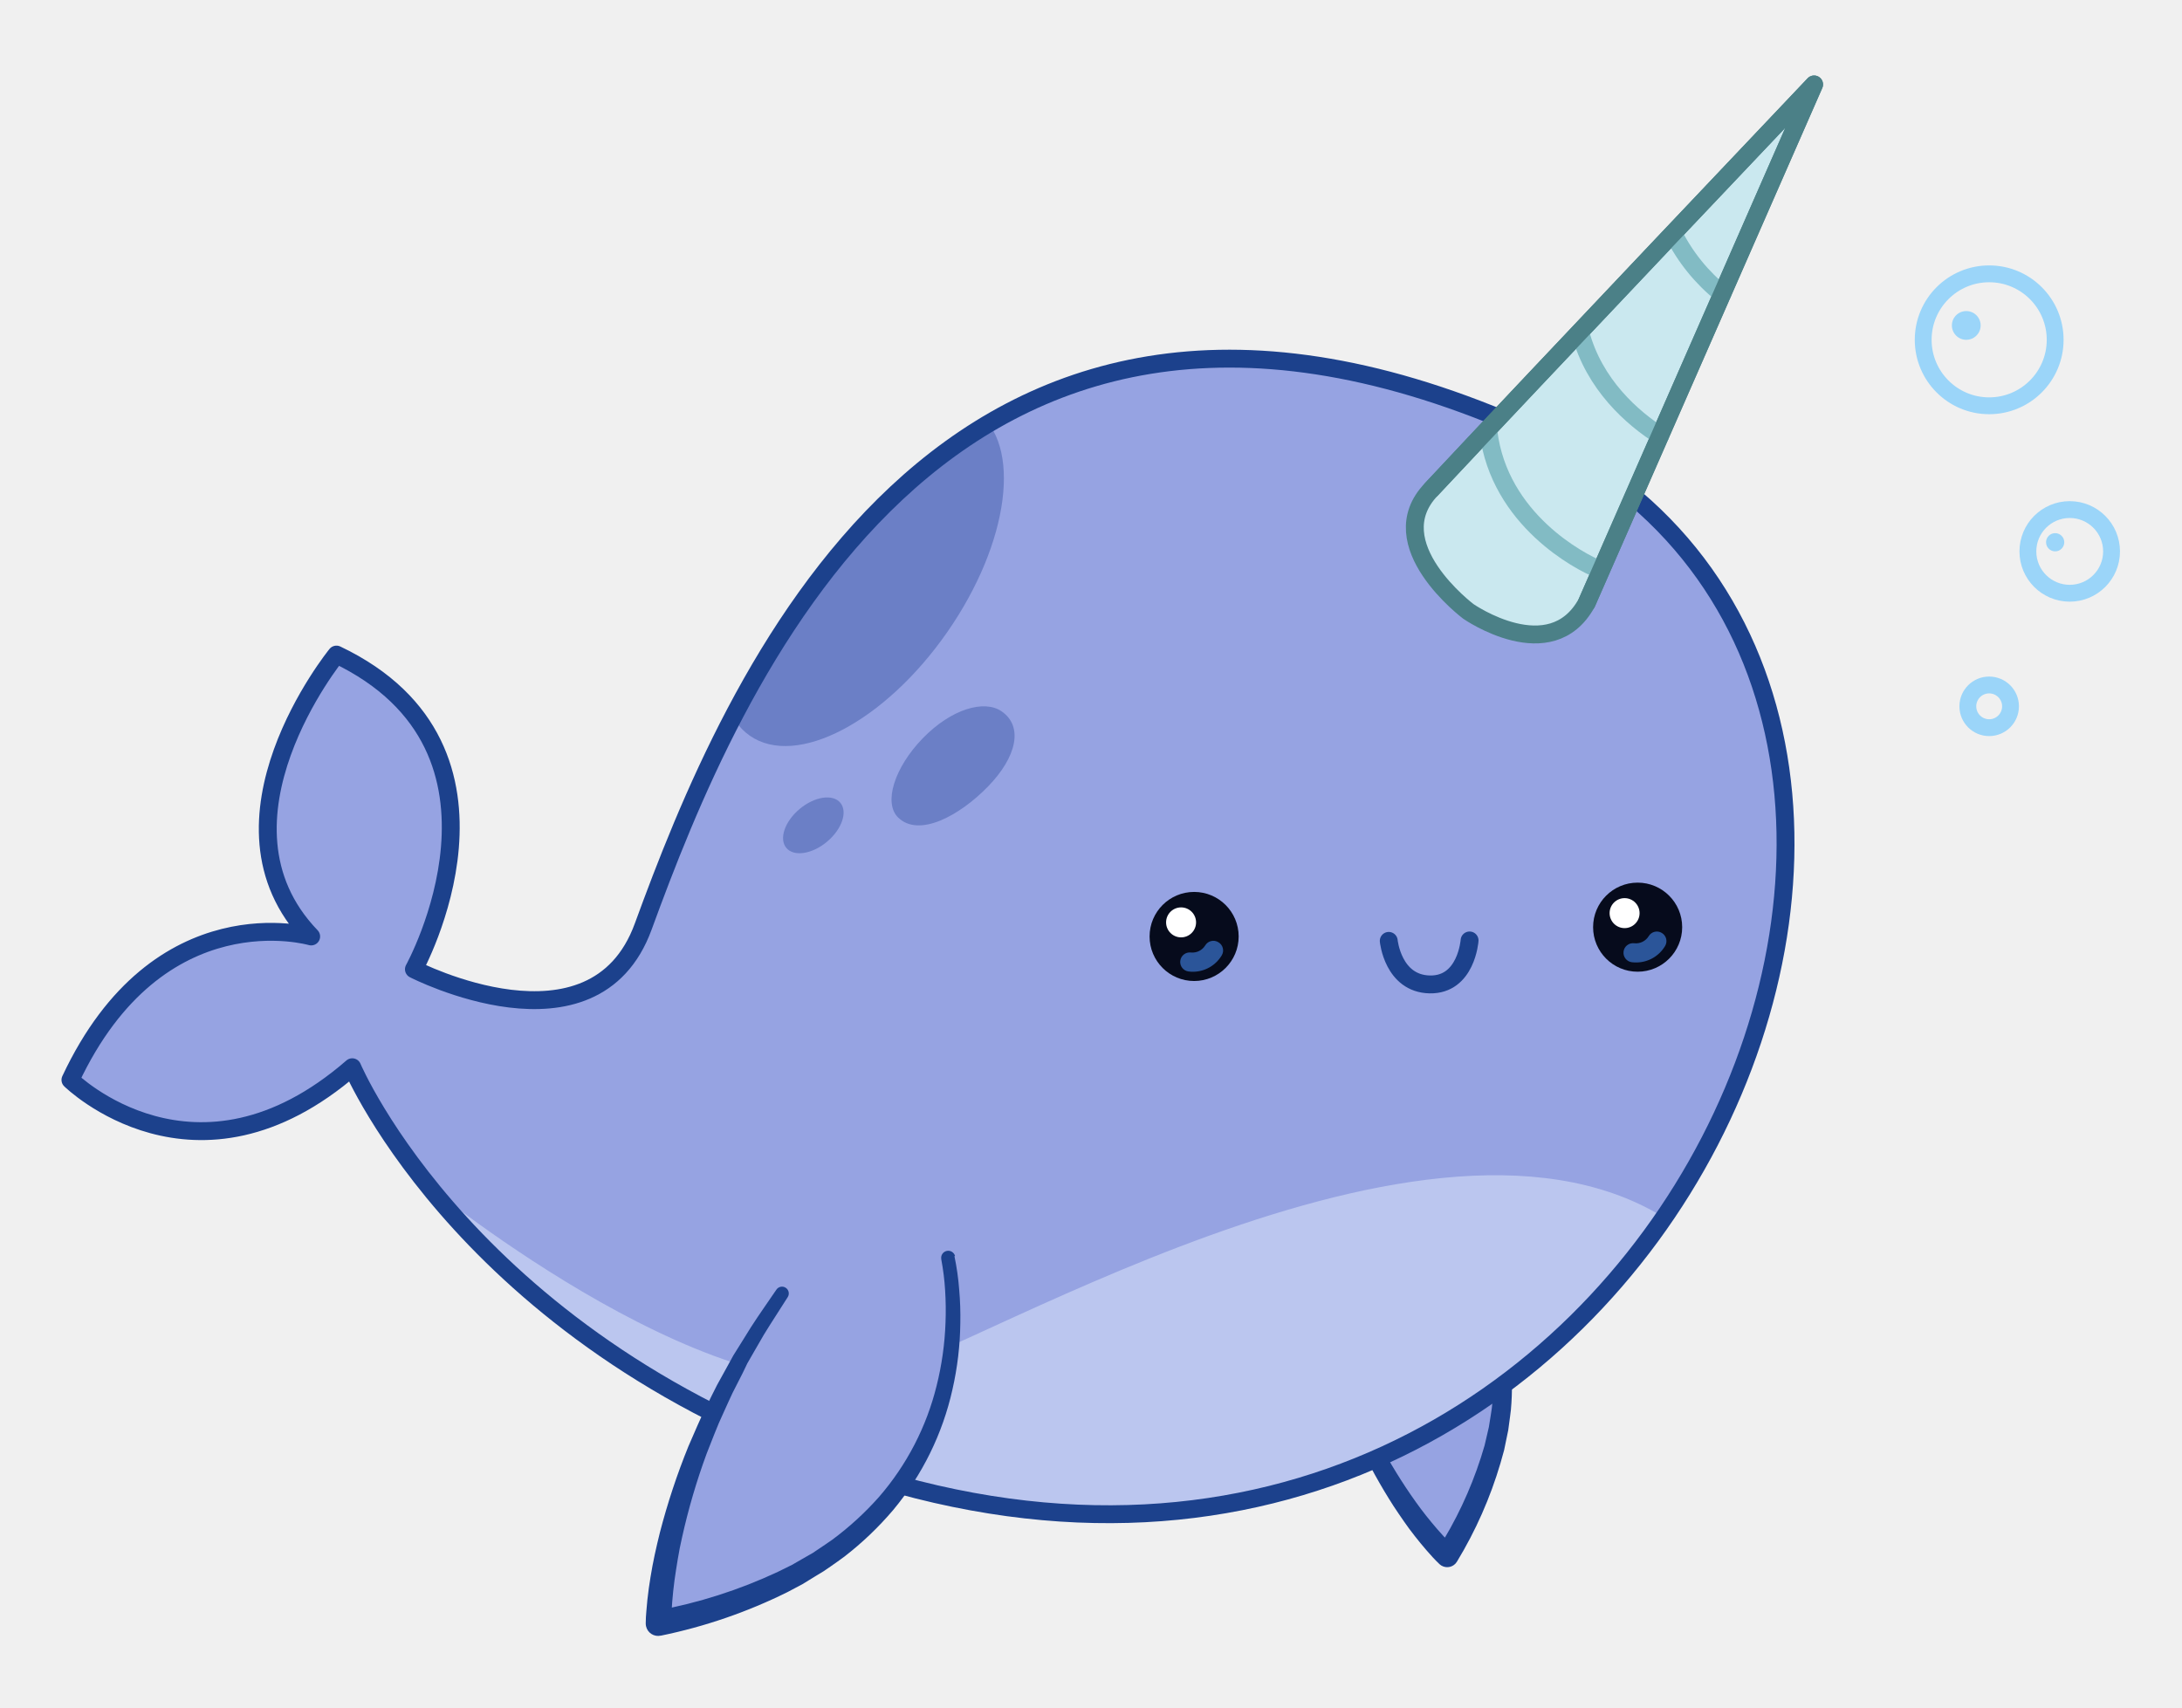
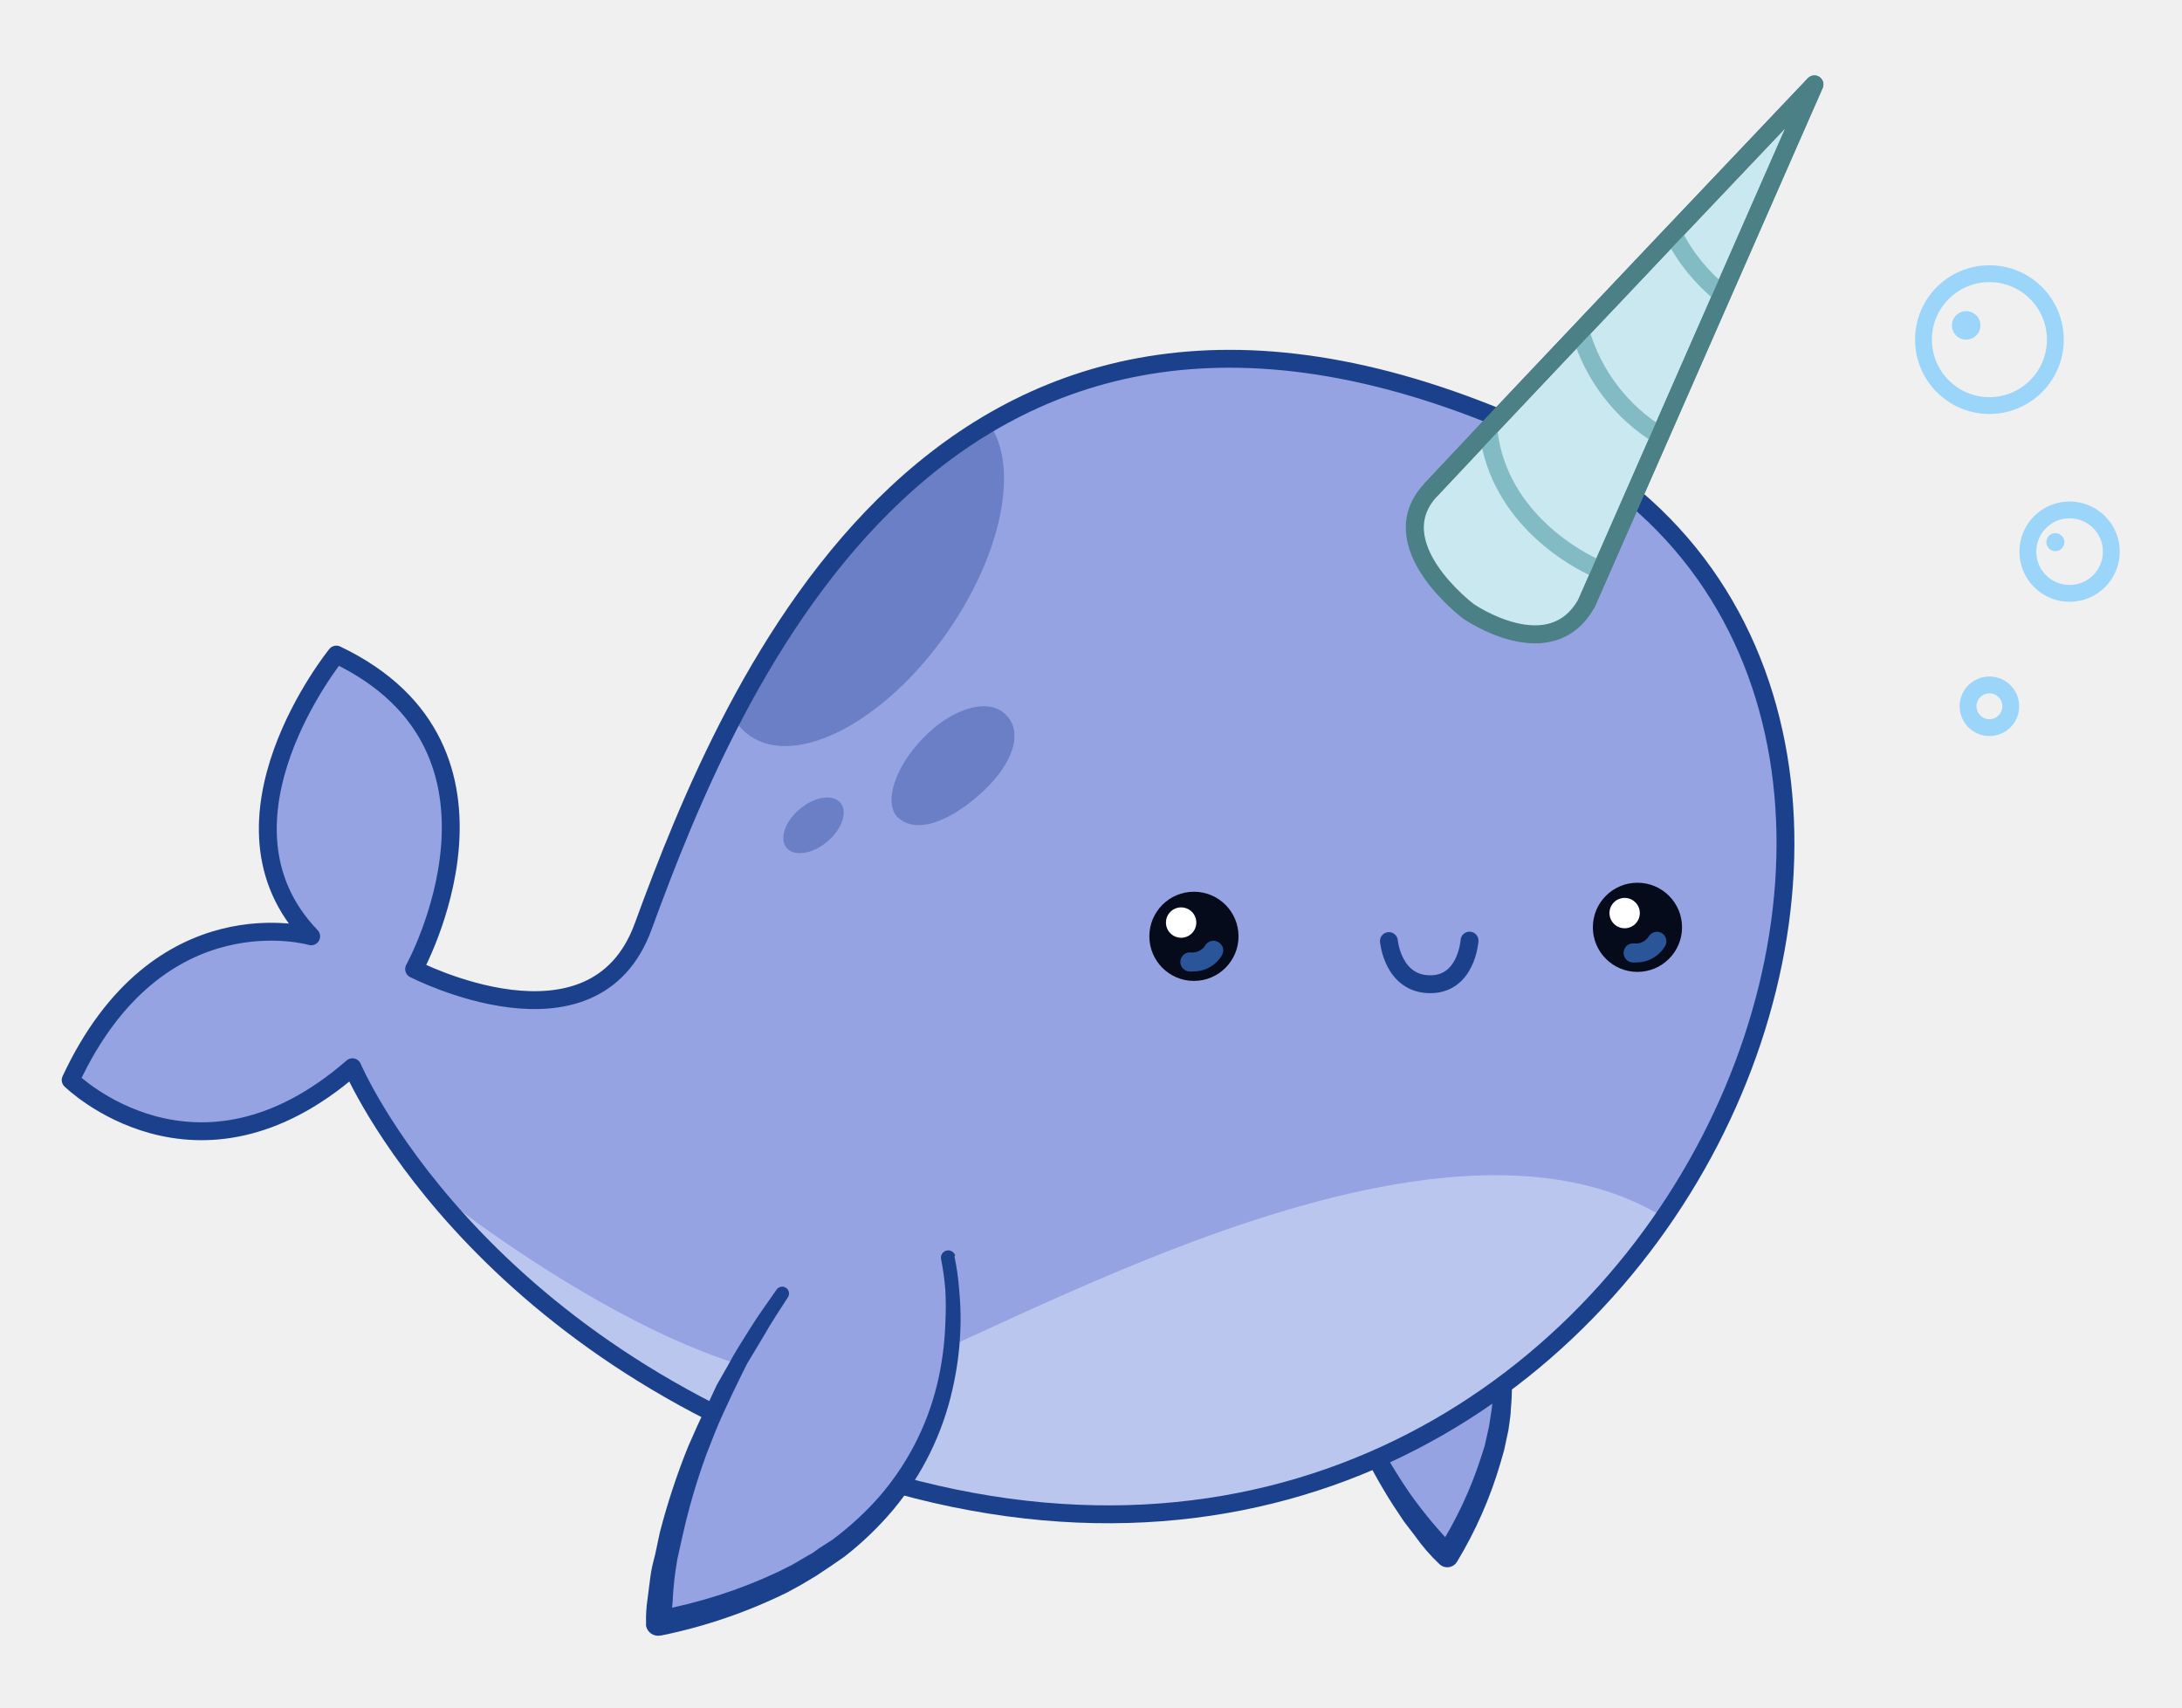
- <svg xmlns="http://www.w3.org/2000/svg" id="nellie0" viewBox="0 0 460 360">
+ <svg xmlns="http://www.w3.org/2000/svg" viewBox="0 0 460 360">
  <defs>
-     <style>.cls-1,.cls-10,.cls-14,.cls-7,.cls-9{fill:none;}.cls-2{fill:#96a3e2;}.cls-3{fill:#1c418c;}.cls-4{clip-path:url(#clip-path);}.cls-5{fill:#bbc6ef;}.cls-6{fill:#6b7fc6;}.cls-7{stroke:#1c418c;}.cls-10,.cls-14,.cls-7,.cls-8,.cls-9{stroke-linecap:round;stroke-linejoin:round;}.cls-10,.cls-7,.cls-8,.cls-9{stroke-width:3.77px;}.cls-8{fill:#cae8ef;}.cls-10,.cls-8{stroke:#4b8087;}.cls-9{stroke:#82bbc4;}.cls-11{fill:#060b1c;}.cls-12{fill:#fff;}.cls-13{fill:#2b5599;}.cls-14{stroke:#9bd5f9;stroke-width:3.55px;}.cls-15{fill:#9bd5f9;}</style>
-     <clipPath id="clip-path">
-       <path class="cls-1" d="M74.26,225s25,59.17,107.34,85.67c169.74,54.64,261.14-167.86,138.16-221C198.26,37.17,154,145,135.6,195.34c-10.4,28.52-48.34,9-48.34,9S112.93,158,70.93,138c0,0-28.67,35.18-5.33,59.43,0,0-32.16-9.43-50.75,30.24C14.85,227.67,41.26,253.67,74.26,225Z" />
+     <style>.b,.d{fill:none}.k{fill:#96a3e2}.a{fill:#1c418c}.j{fill:#6b7fc6}.d{stroke:#1c418c}.b,.d,.m{stroke-linecap:round;stroke-linejoin:round}.m{stroke-width:3.8}.d{stroke-width:3.77px}.f{fill:#060b1c}.g{fill:#fff}.h{fill:#2b5599}.b{stroke:#9bd5f9;stroke-width:3.55px}.i{fill:#9bd5f9}</style>
+     <clipPath id="c">
+       <path fill="none" d="M74.3 225s25 59.2 107.3 85.7c169.7 54.6 261.1-167.9 138.2-221C198.3 37.2 154 145 135.6 195.3c-10.4 28.6-48.3 9-48.3 9S112.9 158 70.9 138c0 0-28.6 35.2-5.3 59.4 0 0-32.2-9.4-50.7 30.3 0 0 26.4 26 59.4-2.7z" />
    </clipPath>
  </defs>
-   <path class="cls-2" d="M293.13,250s44.11,25.11,12,78c0,0-18.81-16.93-26.68-53.27" />
-   <path class="cls-3" d="M293.79,248.85a43.05,43.05,0,0,1,4.74,3.26,54.33,54.33,0,0,1,4.3,3.72,53.64,53.64,0,0,1,7.37,8.67,48.37,48.37,0,0,1,8.16,21.26,55.16,55.16,0,0,1,.16,11.49c-.1.95-.25,1.9-.37,2.85l-.19,1.42-.29,1.4-.58,2.81-.77,2.75a87.78,87.78,0,0,1-9.17,20.75,2.39,2.39,0,0,1-3.27.84,2.88,2.88,0,0,1-.38-.28l0,0h0c-1.06-1-1.89-1.94-2.76-2.94s-1.68-2-2.47-3-1.57-2.05-2.3-3.11-1.47-2.12-2.17-3.2a115.22,115.22,0,0,1-7.43-13.45c-1-2.35-2.11-4.66-3-7.06-.45-1.2-.93-2.38-1.36-3.58l-1.2-3.63-.6-1.82-.52-1.84-1-3.68c-.63-2.46-1.14-4.95-1.72-7.43a1.48,1.48,0,0,1,2.88-.72l0,.09c.64,2.41,1.21,4.83,1.9,7.21l1.11,3.56.56,1.78.64,1.75,1.27,3.49c.45,1.16.95,2.29,1.42,3.43.91,2.31,2.06,4.51,3.09,6.75a111.18,111.18,0,0,0,7.55,12.72c.69,1,1.4,2,2.15,3s1.5,1.94,2.28,2.88,1.57,1.86,2.39,2.75,1.69,1.79,2.48,2.5h0l-3.68.54a83.86,83.86,0,0,0,9.18-19.47l.78-2.56.61-2.61.3-1.3.21-1.32c.13-.88.3-1.76.41-2.64a51,51,0,0,0,.11-10.63,45,45,0,0,0-7.11-19.9,50.53,50.53,0,0,0-6.76-8.35,48.28,48.28,0,0,0-8.3-6.75l-.06,0a1.34,1.34,0,0,1,1.39-2.3Z" />
-   <path class="cls-2" d="M74.26,225s25,59.17,107.34,85.67c169.74,54.64,261.14-167.86,138.16-221C198.26,37.17,154,145,135.6,195.34c-10.4,28.52-48.34,9-48.34,9S112.93,158,70.93,138c0,0-28.67,35.18-5.33,59.43,0,0-32.16-9.43-50.75,30.24C14.85,227.67,41.26,253.67,74.26,225Z" />
-   <g class="cls-4">
-     <path class="cls-5" d="M90.3,250s64,52.3,98,39,137-73.48,177.5-18.4-222,85.07-222,85.07l-81-40Z" />
-     <ellipse class="cls-6" cx="181.9" cy="120.9" rx="41.69" ry="21.67" transform="translate(-21.27 201.05) rotate(-55.14)" />
-     <path class="cls-6" d="M189.34,172.35c4.4,4.3,13-.4,19-6.59s7.45-12.63,2.79-15.81c-3.63-2.48-10.56-.51-16.58,5.68S186.21,169.3,189.34,172.35Z" />
-     <ellipse class="cls-6" cx="171.46" cy="174.01" rx="7.42" ry="4.5" transform="translate(-71.71 150.66) rotate(-39.94)" />
+   <path d="M293.1 250s44.1 25.1 12 78c0 0-18.8-17-26.7-53.3" class="k" />
+   <path d="M293.8 248.8a43 43 0 0 1 4.7 3.3 54.3 54.3 0 0 1 4.3 3.7 53.6 53.6 0 0 1 7.4 8.7 48.4 48.4 0 0 1 8.2 21.3 55.2 55.2 0 0 1 .1 11.4c0 1-.2 2-.3 2.9l-.2 1.4-.3 1.4-.6 2.8-.8 2.8a87.8 87.8 0 0 1-9.1 20.7 2.4 2.4 0 0 1-3.3.9 2.9 2.9 0 0 1-.4-.3 39.1 39.1 0 0 1-5.2-6l-2.3-3-2.2-3.3a115.2 115.2 0 0 1-7.4-13.4l-3-7-1.4-3.6-1.2-3.7-.6-1.8-.5-1.8-1-3.7-1.7-7.4a1.5 1.5 0 0 1 2.9-.8v.1l1.9 7.2 1 3.6.6 1.8.7 1.7 1.2 3.5 1.4 3.4 3.1 6.8a111.2 111.2 0 0 0 7.6 12.7 93.1 93.1 0 0 0 9.3 11.1l-3.7.6a83.9 83.9 0 0 0 9.2-19.5l.8-2.5.6-2.7.3-1.3.2-1.3.4-2.6a51 51 0 0 0 .1-10.6 45 45 0 0 0-7.1-20 50.5 50.5 0 0 0-6.8-8.3 48.3 48.3 0 0 0-8.3-6.7 1.3 1.3 0 0 1 1.4-2.3z" class="a" />
+   <path d="M74.3 225s25 59.2 107.3 85.7c169.7 54.6 261.1-167.9 138.2-221C198.3 37.2 154 145 135.6 195.3c-10.4 28.6-48.3 9-48.3 9S112.9 158 70.9 138c0 0-28.6 35.2-5.3 59.4 0 0-32.2-9.4-50.7 30.3 0 0 26.4 26 59.4-2.7z" class="k" />
+   <g clip-path="url(#c)">
+     <path fill="#bbc6ef" d="M90.3 250s64 52.3 98 39 137-73.5 177.5-18.4-222 85-222 85l-81-40z" />
+     <ellipse cx="181.9" cy="120.9" class="j" rx="41.7" ry="21.7" transform="rotate(-55.1 181.9 120.9)" />
+     <path d="M189.3 172.3c4.4 4.3 13-.4 19-6.5s7.5-12.7 2.8-15.9c-3.6-2.4-10.5-.5-16.5 5.7s-8.4 13.7-5.3 16.8z" class="j" />
+     <ellipse cx="171.5" cy="174" class="j" rx="7.4" ry="4.5" transform="rotate(-39.9 171.5 174)" />
  </g>
-   <path class="cls-7" d="M74.26,225s25,59.17,107.34,85.67c169.74,54.64,261.14-167.86,138.16-221C198.26,37.17,154,145,135.6,195.34c-10.4,28.52-48.34,9-48.34,9S112.93,158,70.93,138c0,0-28.67,35.18-5.33,59.43,0,0-32.16-9.43-50.75,30.24C14.85,227.67,41.26,253.67,74.26,225Z" />
-   <path class="cls-8" d="M334.5,127.12C348.35,95.57,382.44,17.8,382.44,17.8s-58.67,61.82-80.66,85.34c-11.15,11.58,7.79,25.77,7.79,25.77S326.89,140.94,334.5,127.12Z" />
-   <path class="cls-9" d="M337,120c-3.83-1.52-20.91-10.41-23.21-28.94" />
-   <path class="cls-9" d="M350,91.87c-5.8-3.7-13.94-10.74-16.84-21.73" />
-   <path class="cls-9" d="M363.09,62a38.15,38.15,0,0,1-10.26-12.64" />
-   <path class="cls-10" d="M334.5,127.12C348.35,95.57,382.44,17.8,382.44,17.8s-58.67,61.82-80.66,85.34" />
-   <path class="cls-2" d="M199.76,265.17s14.5,61.56-61,77c0,0-.5-31.53,26-69.53" />
-   <path class="cls-3" d="M201.21,264.83a53.19,53.19,0,0,1,1,7.06,64,64,0,0,1,.24,7.06,66.4,66.4,0,0,1-1.66,14,60.16,60.16,0,0,1-12.47,25.37A68.56,68.56,0,0,1,178,328.18c-.95.72-1.93,1.38-2.9,2.07l-1.46,1-1.52.92-3,1.84L166,335.66a109.5,109.5,0,0,1-26.65,9.17h-.05a2.6,2.6,0,0,1-3.11-2,3,3,0,0,1-.06-.59c0-.93.06-1.71.13-2.54s.14-1.62.22-2.43c.18-1.61.39-3.21.66-4.79s.54-3.17.89-4.73.69-3.12,1.09-4.67a144.74,144.74,0,0,1,6-18.14c1.3-2.9,2.46-5.85,3.92-8.67.71-1.42,1.39-2.86,2.12-4.26l2.3-4.17,1.14-2.08,1.25-2,2.49-4c1.71-2.66,3.55-5.23,5.32-7.85a1.43,1.43,0,0,1,2.4,1.56l-.05.08c-1.65,2.63-3.38,5.22-5,7.88l-2.31,4-1.15,2-1,2.08-2.11,4.14c-.67,1.39-1.28,2.81-1.93,4.22-1.33,2.79-2.37,5.71-3.53,8.57a137,137,0,0,0-5.2,17.72c-.34,1.5-.65,3-.89,4.52s-.5,3-.7,4.53-.36,3-.48,4.54c-.05.75-.11,1.51-.13,2.25s-.05,1.53,0,2.16l-3.22-2.59h0a104.71,104.71,0,0,0,25.61-8.18l3-1.48,2.9-1.67,1.46-.83,1.38-.93c.92-.63,1.86-1.23,2.76-1.88a64.3,64.3,0,0,0,9.83-9,56.32,56.32,0,0,0,12.16-23.48,64,64,0,0,0,1.87-13.3,65.93,65.93,0,0,0-.08-6.74,52.36,52.36,0,0,0-.82-6.61v-.06a1.49,1.49,0,0,1,2.91-.62Z" />
-   <circle class="cls-11" cx="251.74" cy="197.43" r="9.39" />
-   <circle class="cls-12" cx="248.99" cy="194.46" r="3.16" />
-   <path class="cls-13" d="M256.83,198.63a2,2,0,0,0-2.76.7,3.17,3.17,0,0,1-3,1.48,2,2,0,1,0-.5,4,6,6,0,0,0,1,.06,7.09,7.09,0,0,0,6-3.47A2,2,0,0,0,256.83,198.63Z" />
-   <circle class="cls-11" cx="345.24" cy="195.47" r="9.39" />
-   <circle class="cls-12" cx="342.49" cy="192.51" r="3.16" />
-   <path class="cls-13" d="M350.33,196.68a2,2,0,0,0-2.76.69,3.16,3.16,0,0,1-3.05,1.49,2,2,0,1,0-.5,4,7.18,7.18,0,0,0,1,.05,7.08,7.08,0,0,0,6-3.46A2,2,0,0,0,350.33,196.68Z" />
-   <path class="cls-7" d="M292.77,198.36s.87,9,8.62,9.18,8.42-9.27,8.42-9.27" />
-   <circle class="cls-14" cx="419.35" cy="71.64" r="13.91" />
-   <circle class="cls-15" cx="414.52" cy="68.61" r="3.03" />
-   <circle class="cls-14" cx="436.33" cy="116.25" r="8.82" />
-   <circle class="cls-15" cx="433.26" cy="114.32" r="1.92" />
-   <circle class="cls-14" cx="419.35" cy="148.91" r="4.5" />
+   <path d="M74.3 225s25 59.2 107.3 85.7c169.7 54.6 261.1-167.9 138.2-221C198.3 37.2 154 145 135.6 195.3c-10.4 28.6-48.3 9-48.3 9S112.9 158 70.9 138c0 0-28.6 35.2-5.3 59.4 0 0-32.2-9.4-50.7 30.3 0 0 26.4 26 59.4-2.7z" class="d" />
+   <path fill="#cae8ef" stroke="#4b8087" d="M334.5 127.1l48-109.3s-58.7 61.8-80.7 85.3c-11.2 11.6 7.8 25.8 7.8 25.8s17.3 12 24.9-1.8z" class="m" />
+   <path fill="none" stroke="#82bbc4" stroke-linecap="round" stroke-linejoin="round" stroke-width="3.8" d="M337 120c-3.8-1.5-21-10.4-23.2-29m36.2.9A38.1 38.1 0 0 1 333.2 70m29.8-8a38.1 38.1 0 0 1-10.2-12.6" />
+   <path fill="none" stroke="#4b8087" d="M334.5 127.1l48-109.3s-58.7 61.8-80.7 85.3" class="m" />
+   <path d="M199.8 265.2s14.5 61.5-61 77c0 0-.5-31.6 26-69.6" class="k" />
+   <path d="M201.2 264.8a53.2 53.2 0 0 1 1 7 64 64 0 0 1 .3 7.1 66.4 66.4 0 0 1-1.7 14 60.2 60.2 0 0 1-12.5 25.4 68.6 68.6 0 0 1-10.3 9.9l-2.9 2-1.5 1-1.5 1-3 1.8-3.1 1.7a109.5 109.5 0 0 1-26.6 9.1h-.1a2.6 2.6 0 0 1-3.1-2 3 3 0 0 1 0-.6 28.7 28.7 0 0 1 .3-5l.6-4.7c.2-1.6.6-3.2 1-4.7l1-4.7a144.7 144.7 0 0 1 6-18.2c1.3-2.9 2.5-5.8 4-8.6l2-4.3 2.4-4.2 1.1-2 1.2-2 2.5-4c1.7-2.7 3.6-5.3 5.4-7.9a1.4 1.4 0 0 1 2.4 1.6c-1.7 2.7-3.5 5.3-5 8l-2.4 4-1.2 2-1 2-2 4.1-2 4.3c-1.3 2.8-2.4 5.7-3.5 8.5a137 137 0 0 0-5.2 17.8l-1 4.5a67.7 67.7 0 0 0-1 9l-.2 2.3v2.2l-3.2-2.6a104.7 104.7 0 0 0 25.6-8.2l3-1.5 2.9-1.7 1.4-.8 1.4-1 2.8-1.8a64.3 64.3 0 0 0 9.8-9 56.3 56.3 0 0 0 12.2-23.5 64 64 0 0 0 1.8-13.3 66 66 0 0 0 0-6.7 52.4 52.4 0 0 0-.9-6.6 1.5 1.5 0 0 1 3-.7z" class="a" />
+   <circle cx="251.7" cy="197.4" r="9.4" class="f" />
+   <circle cx="249" cy="194.5" r="3.2" class="g" />
+   <path d="M256.8 198.6a2 2 0 0 0-2.7.7 3.2 3.2 0 0 1-3 1.5 2 2 0 1 0-.5 4 6 6 0 0 0 1 0 7 7 0 0 0 6-3.4 2 2 0 0 0-.8-2.8z" class="h" />
+   <circle cx="345.2" cy="195.5" r="9.4" class="f" />
+   <circle cx="342.5" cy="192.5" r="3.2" class="g" />
+   <path d="M350.3 196.7a2 2 0 0 0-2.7.7 3.2 3.2 0 0 1-3 1.5 2 2 0 1 0-.6 4 7.2 7.2 0 0 0 1 0 7 7 0 0 0 6-3.4 2 2 0 0 0-.7-2.8z" class="h" />
+   <path d="M292.8 198.4s.8 9 8.6 9.1 8.4-9.2 8.4-9.2" class="d" />
+   <circle cx="419.4" cy="71.6" r="13.9" class="b" />
+   <circle cx="414.5" cy="68.6" r="3" class="i" />
+   <circle cx="436.3" cy="116.3" r="8.8" class="b" />
+   <circle cx="433.3" cy="114.3" r="1.9" class="i" />
+   <circle cx="419.4" cy="148.9" r="4.5" class="b" />
</svg>
